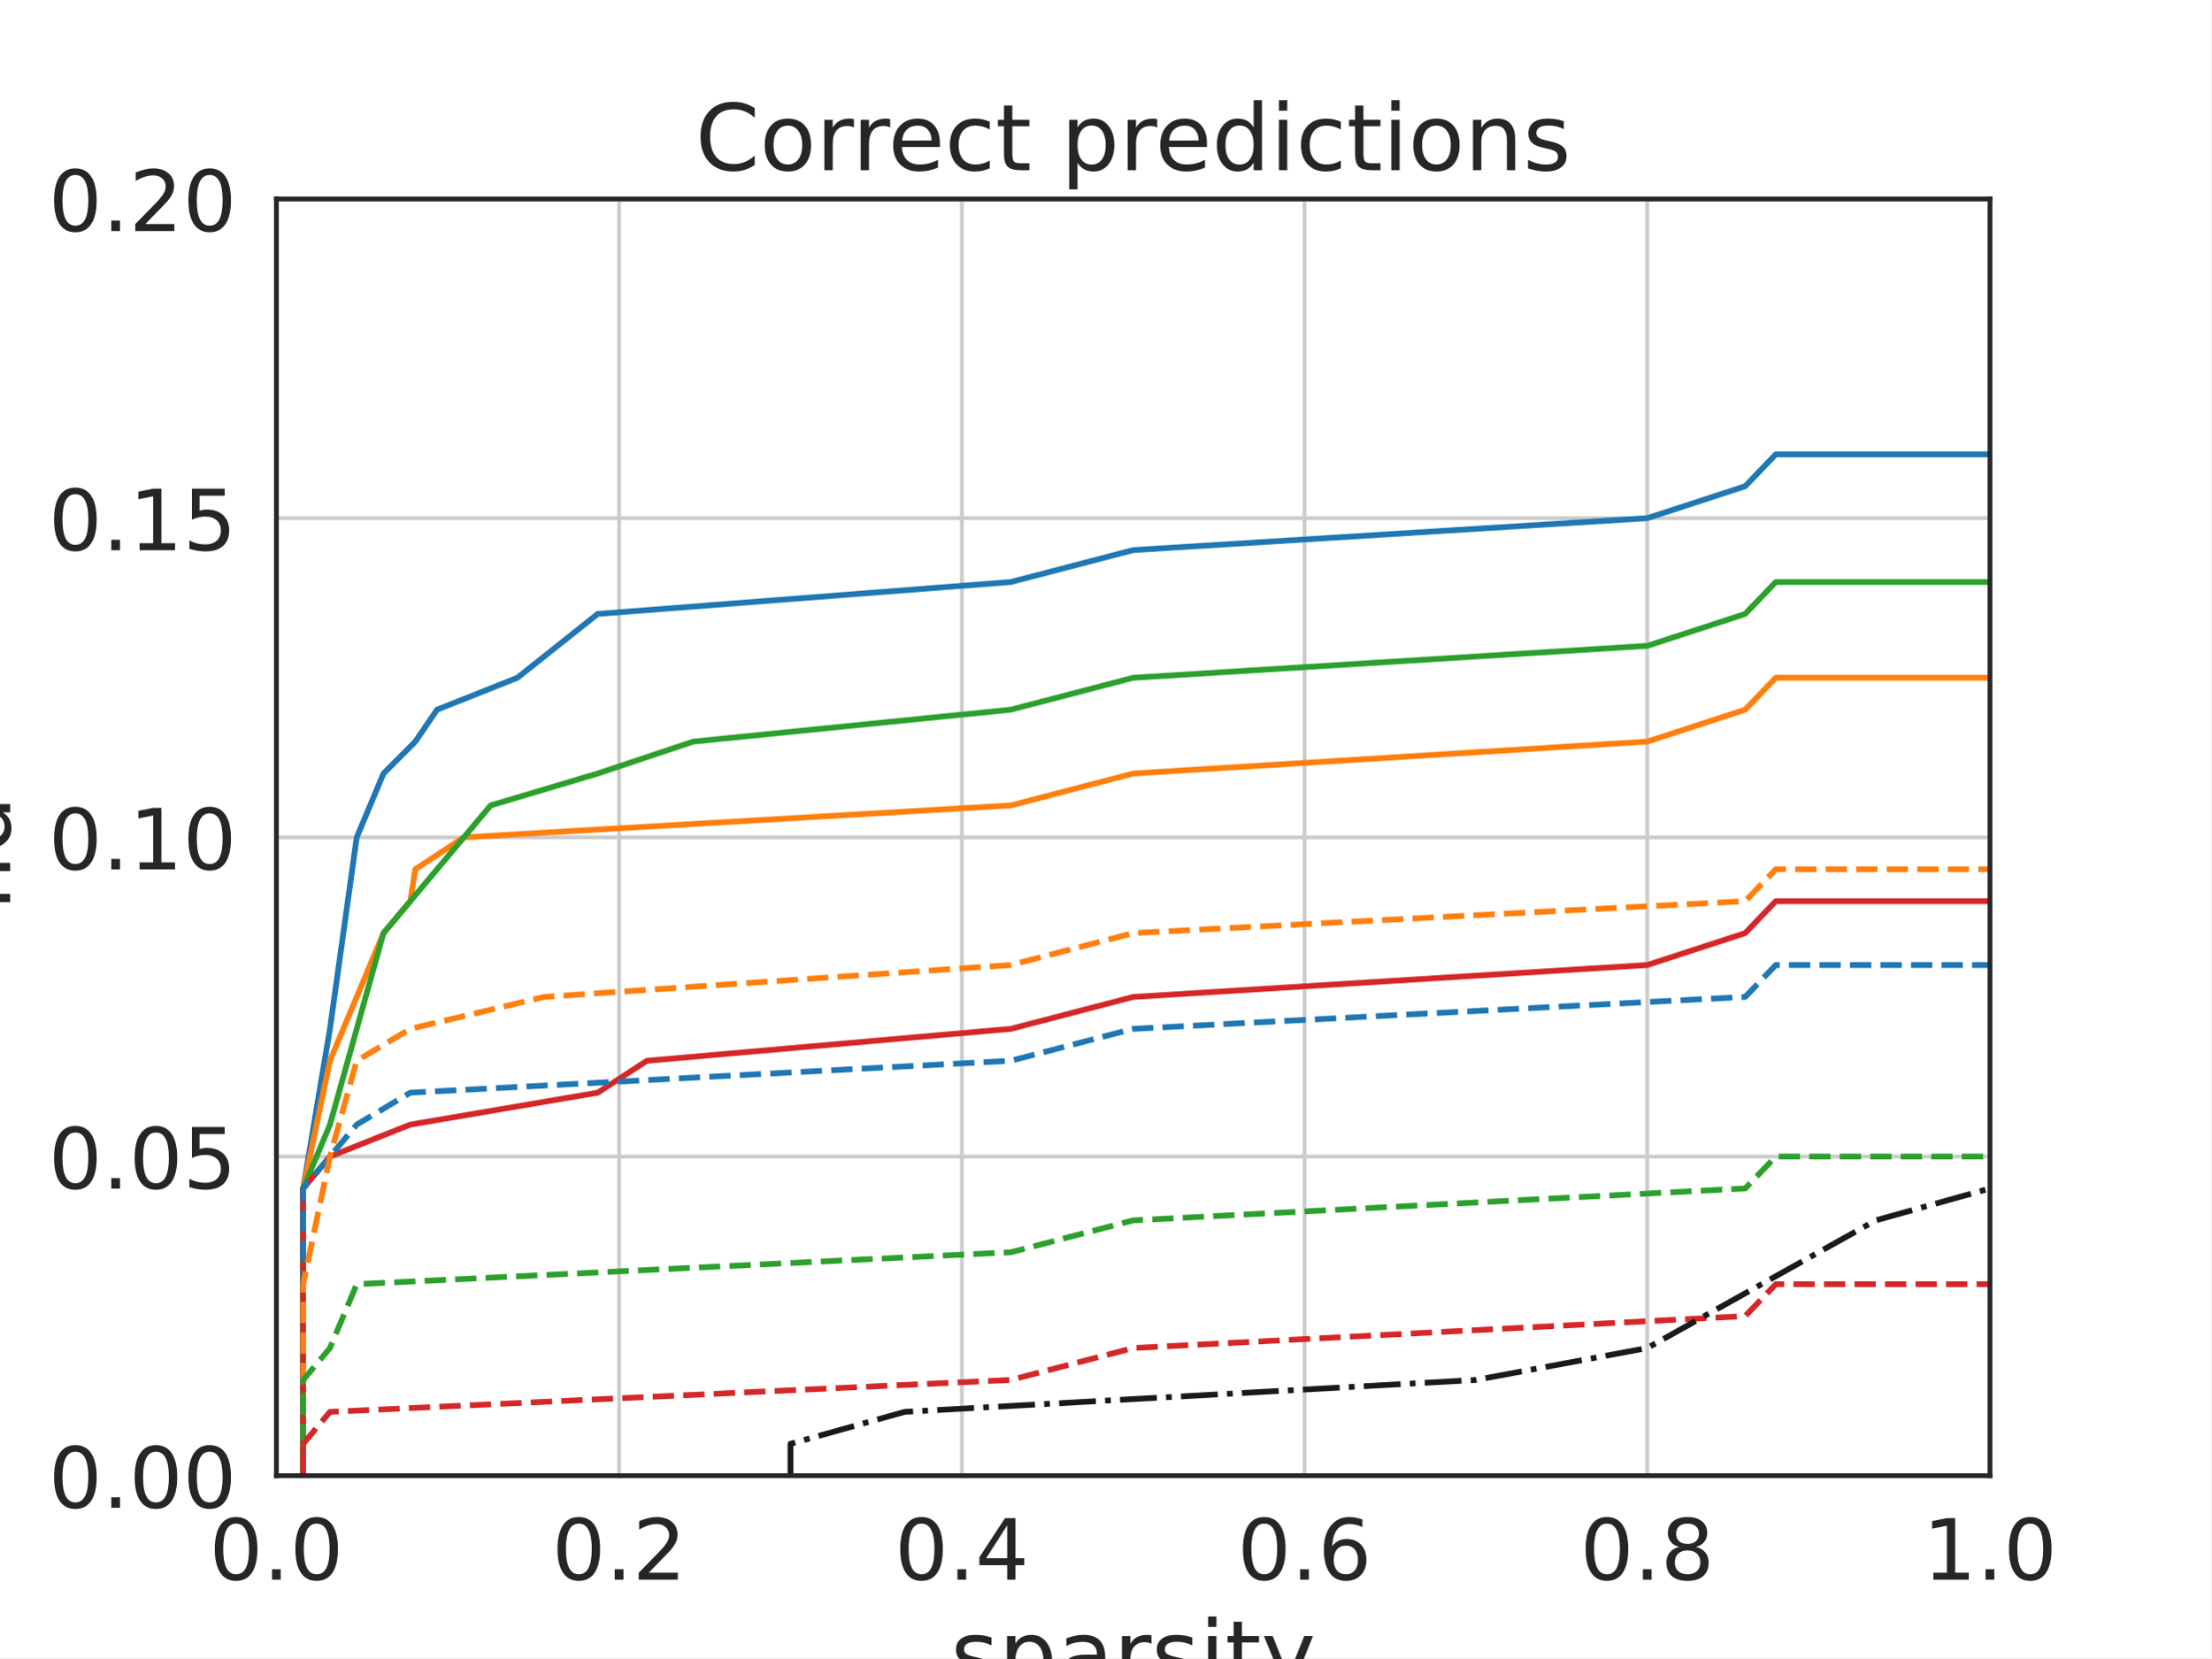
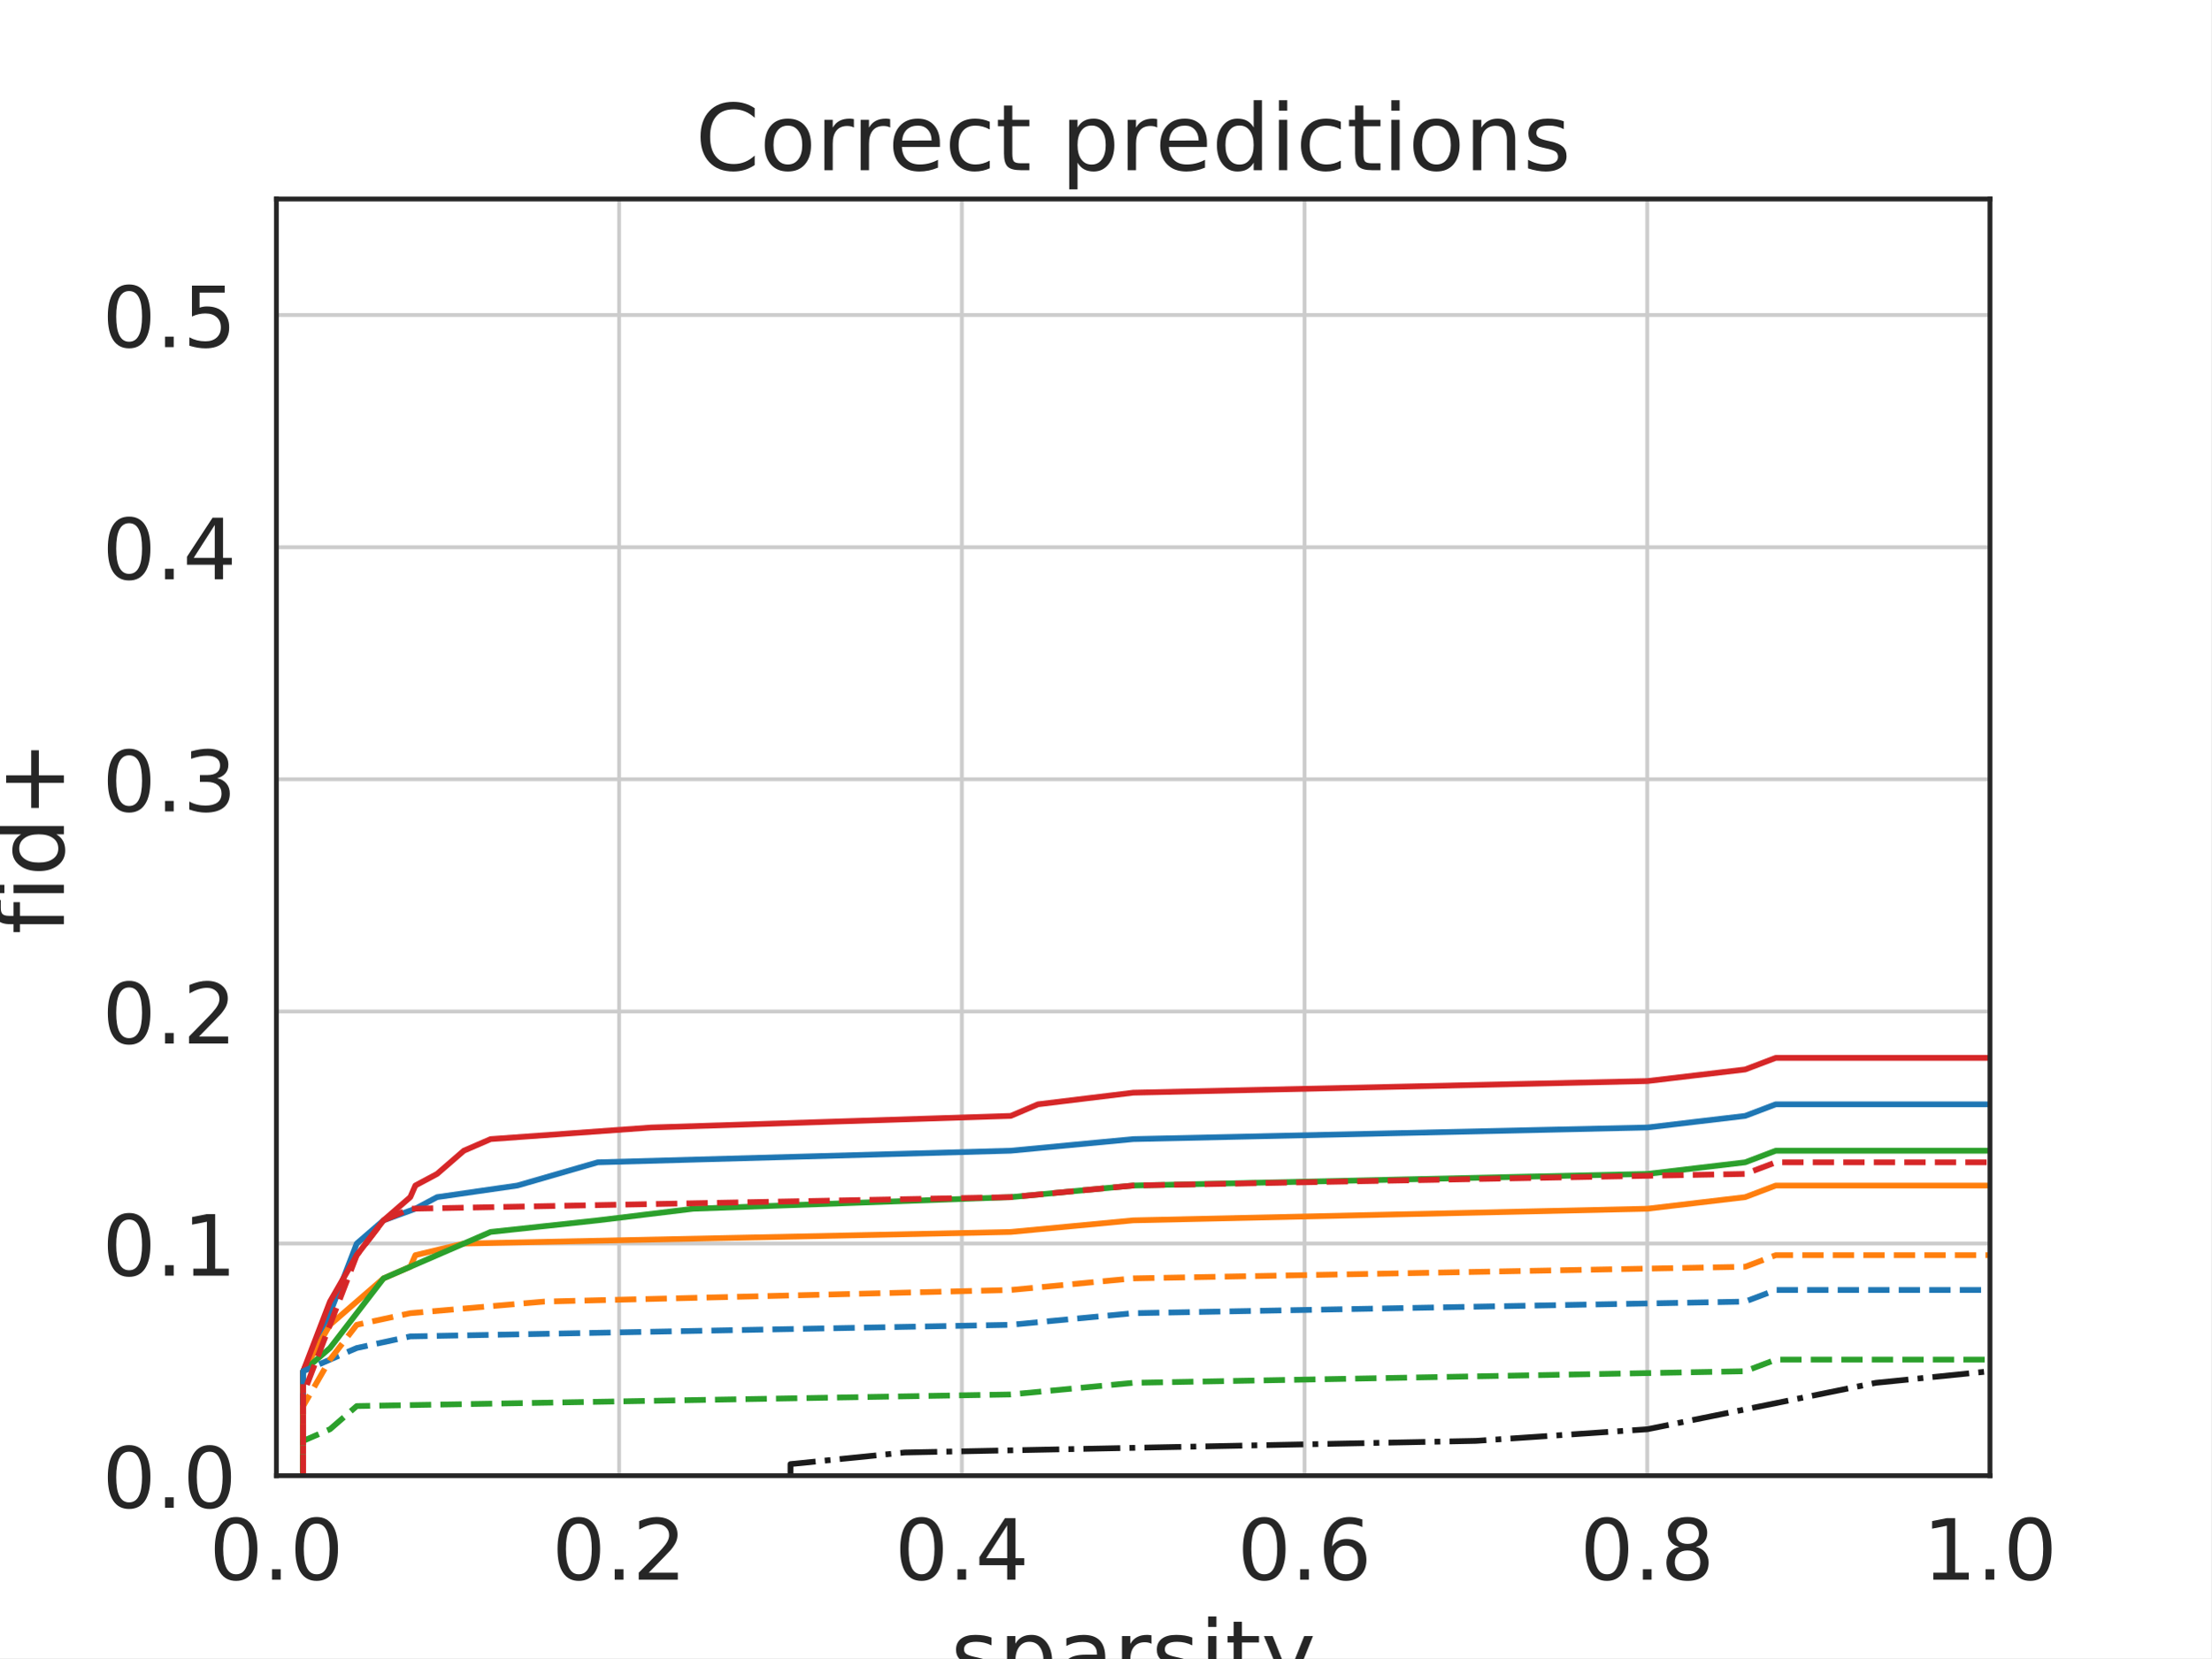
<svg xmlns="http://www.w3.org/2000/svg" xmlns:xlink="http://www.w3.org/1999/xlink" width="460.8pt" height="345.6pt" viewBox="0 0 460.8 345.6" version="1.1">
  <defs>
    <style type="text/css">*{stroke-linejoin: round; stroke-linecap: butt}</style>
  </defs>
  <g id="figure_1">
    <g id="patch_1">
      <path d="M 0 345.6  L 460.8 345.6  L 460.8 0  L 0 0  z " style="fill: #ffffff" />
    </g>
    <g id="axes_1">
      <g id="patch_2">
        <path d="M 57.6 307.584  L 414.72 307.584  L 414.72 41.472  L 57.6 41.472  z " style="fill: #ffffff" />
      </g>
      <g id="matplotlib.axis_1">
        <g id="xtick_1">
          <g id="line2d_1">
-             <path d="M 57.6 307.584  L 57.6 41.472  " clip-path="url(#p1370ebfd7e)" style="fill: none; stroke: #cccccc; stroke-width: 0.8; stroke-linecap: round" />
+             <path d="M 57.6 307.584  L 57.6 41.472  " clip-path="url(#p18864222da)" style="fill: none; stroke: #cccccc; stroke-width: 0.8; stroke-linecap: round" />
          </g>
          <g id="text_1">
            <g style="fill: #262626" transform="translate(43.60525 329.2572)scale(0.176 -0.176)">
              <defs>
                <path id="DejaVuSans-30" d="M 2034 4250  Q 1547 4250 1301 3770  Q 1056 3291 1056 2328  Q 1056 1369 1301 889  Q 1547 409 2034 409  Q 2525 409 2770 889  Q 3016 1369 3016 2328  Q 3016 3291 2770 3770  Q 2525 4250 2034 4250  z M 2034 4750  Q 2819 4750 3233 4129  Q 3647 3509 3647 2328  Q 3647 1150 3233 529  Q 2819 -91 2034 -91  Q 1250 -91 836 529  Q 422 1150 422 2328  Q 422 3509 836 4129  Q 1250 4750 2034 4750  z " transform="scale(0.015625)" />
                <path id="DejaVuSans-2e" d="M 684 794  L 1344 794  L 1344 0  L 684 0  L 684 794  z " transform="scale(0.015625)" />
              </defs>
              <use xlink:href="#DejaVuSans-30" />
              <use xlink:href="#DejaVuSans-2e" x="63.623" />
              <use xlink:href="#DejaVuSans-30" x="95.41" />
            </g>
          </g>
        </g>
        <g id="xtick_2">
          <g id="line2d_2">
-             <path d="M 129.024 307.584  L 129.024 41.472  " clip-path="url(#p1370ebfd7e)" style="fill: none; stroke: #cccccc; stroke-width: 0.8; stroke-linecap: round" />
+             <path d="M 129.024 307.584  L 129.024 41.472  " clip-path="url(#p18864222da)" style="fill: none; stroke: #cccccc; stroke-width: 0.8; stroke-linecap: round" />
          </g>
          <g id="text_2">
            <g style="fill: #262626" transform="translate(115.0293 329.2572)scale(0.176 -0.176)">
              <defs>
                <path id="DejaVuSans-32" d="M 1228 531  L 3431 531  L 3431 0  L 469 0  L 469 531  Q 828 903 1448 1529  Q 2069 2156 2228 2338  Q 2531 2678 2651 2914  Q 2772 3150 2772 3378  Q 2772 3750 2511 3984  Q 2250 4219 1831 4219  Q 1534 4219 1204 4116  Q 875 4013 500 3803  L 500 4441  Q 881 4594 1212 4672  Q 1544 4750 1819 4750  Q 2544 4750 2975 4387  Q 3406 4025 3406 3419  Q 3406 3131 3298 2873  Q 3191 2616 2906 2266  Q 2828 2175 2409 1742  Q 1991 1309 1228 531  z " transform="scale(0.015625)" />
              </defs>
              <use xlink:href="#DejaVuSans-30" />
              <use xlink:href="#DejaVuSans-2e" x="63.623" />
              <use xlink:href="#DejaVuSans-32" x="95.41" />
            </g>
          </g>
        </g>
        <g id="xtick_3">
          <g id="line2d_3">
-             <path d="M 200.448 307.584  L 200.448 41.472  " clip-path="url(#p1370ebfd7e)" style="fill: none; stroke: #cccccc; stroke-width: 0.8; stroke-linecap: round" />
+             <path d="M 200.448 307.584  L 200.448 41.472  " clip-path="url(#p18864222da)" style="fill: none; stroke: #cccccc; stroke-width: 0.8; stroke-linecap: round" />
          </g>
          <g id="text_3">
            <g style="fill: #262626" transform="translate(186.4532 329.2572)scale(0.176 -0.176)">
              <defs>
                <path id="DejaVuSans-34" d="M 2419 4116  L 825 1625  L 2419 1625  L 2419 4116  z M 2253 4666  L 3047 4666  L 3047 1625  L 3713 1625  L 3713 1100  L 3047 1100  L 3047 0  L 2419 0  L 2419 1100  L 313 1100  L 313 1709  L 2253 4666  z " transform="scale(0.015625)" />
              </defs>
              <use xlink:href="#DejaVuSans-30" />
              <use xlink:href="#DejaVuSans-2e" x="63.623" />
              <use xlink:href="#DejaVuSans-34" x="95.41" />
            </g>
          </g>
        </g>
        <g id="xtick_4">
          <g id="line2d_4">
-             <path d="M 271.872 307.584  L 271.872 41.472  " clip-path="url(#p1370ebfd7e)" style="fill: none; stroke: #cccccc; stroke-width: 0.8; stroke-linecap: round" />
+             <path d="M 271.872 307.584  L 271.872 41.472  " clip-path="url(#p18864222da)" style="fill: none; stroke: #cccccc; stroke-width: 0.8; stroke-linecap: round" />
          </g>
          <g id="text_4">
            <g style="fill: #262626" transform="translate(257.8773 329.2572)scale(0.176 -0.176)">
              <defs>
                <path id="DejaVuSans-36" d="M 2113 2584  Q 1688 2584 1439 2293  Q 1191 2003 1191 1497  Q 1191 994 1439 701  Q 1688 409 2113 409  Q 2538 409 2786 701  Q 3034 994 3034 1497  Q 3034 2003 2786 2293  Q 2538 2584 2113 2584  z M 3366 4563  L 3366 3988  Q 3128 4100 2886 4159  Q 2644 4219 2406 4219  Q 1781 4219 1451 3797  Q 1122 3375 1075 2522  Q 1259 2794 1537 2939  Q 1816 3084 2150 3084  Q 2853 3084 3261 2657  Q 3669 2231 3669 1497  Q 3669 778 3244 343  Q 2819 -91 2113 -91  Q 1303 -91 875 529  Q 447 1150 447 2328  Q 447 3434 972 4092  Q 1497 4750 2381 4750  Q 2619 4750 2861 4703  Q 3103 4656 3366 4563  z " transform="scale(0.015625)" />
              </defs>
              <use xlink:href="#DejaVuSans-30" />
              <use xlink:href="#DejaVuSans-2e" x="63.623" />
              <use xlink:href="#DejaVuSans-36" x="95.41" />
            </g>
          </g>
        </g>
        <g id="xtick_5">
          <g id="line2d_5">
-             <path d="M 343.296 307.584  L 343.296 41.472  " clip-path="url(#p1370ebfd7e)" style="fill: none; stroke: #cccccc; stroke-width: 0.8; stroke-linecap: round" />
+             <path d="M 343.296 307.584  L 343.296 41.472  " clip-path="url(#p18864222da)" style="fill: none; stroke: #cccccc; stroke-width: 0.8; stroke-linecap: round" />
          </g>
          <g id="text_5">
            <g style="fill: #262626" transform="translate(329.3012 329.2572)scale(0.176 -0.176)">
              <defs>
                <path id="DejaVuSans-38" d="M 2034 2216  Q 1584 2216 1326 1975  Q 1069 1734 1069 1313  Q 1069 891 1326 650  Q 1584 409 2034 409  Q 2484 409 2743 651  Q 3003 894 3003 1313  Q 3003 1734 2745 1975  Q 2488 2216 2034 2216  z M 1403 2484  Q 997 2584 770 2862  Q 544 3141 544 3541  Q 544 4100 942 4425  Q 1341 4750 2034 4750  Q 2731 4750 3128 4425  Q 3525 4100 3525 3541  Q 3525 3141 3298 2862  Q 3072 2584 2669 2484  Q 3125 2378 3379 2068  Q 3634 1759 3634 1313  Q 3634 634 3220 271  Q 2806 -91 2034 -91  Q 1263 -91 848 271  Q 434 634 434 1313  Q 434 1759 690 2068  Q 947 2378 1403 2484  z M 1172 3481  Q 1172 3119 1398 2916  Q 1625 2713 2034 2713  Q 2441 2713 2670 2916  Q 2900 3119 2900 3481  Q 2900 3844 2670 4047  Q 2441 4250 2034 4250  Q 1625 4250 1398 4047  Q 1172 3844 1172 3481  z " transform="scale(0.015625)" />
              </defs>
              <use xlink:href="#DejaVuSans-30" />
              <use xlink:href="#DejaVuSans-2e" x="63.623" />
              <use xlink:href="#DejaVuSans-38" x="95.41" />
            </g>
          </g>
        </g>
        <g id="xtick_6">
          <g id="line2d_6">
-             <path d="M 414.72 307.584  L 414.72 41.472  " clip-path="url(#p1370ebfd7e)" style="fill: none; stroke: #cccccc; stroke-width: 0.8; stroke-linecap: round" />
+             <path d="M 414.72 307.584  L 414.72 41.472  " clip-path="url(#p18864222da)" style="fill: none; stroke: #cccccc; stroke-width: 0.8; stroke-linecap: round" />
          </g>
          <g id="text_6">
            <g style="fill: #262626" transform="translate(400.7253 329.2572)scale(0.176 -0.176)">
              <defs>
                <path id="DejaVuSans-31" d="M 794 531  L 1825 531  L 1825 4091  L 703 3866  L 703 4441  L 1819 4666  L 2450 4666  L 2450 531  L 3481 531  L 3481 0  L 794 0  L 794 531  z " transform="scale(0.015625)" />
              </defs>
              <use xlink:href="#DejaVuSans-31" />
              <use xlink:href="#DejaVuSans-2e" x="63.623" />
              <use xlink:href="#DejaVuSans-30" x="95.41" />
            </g>
          </g>
        </g>
        <g id="text_7">
          <g style="fill: #262626" transform="translate(198.1215 351.5065)scale(0.192 -0.192)">
            <defs>
              <path id="DejaVuSans-73" d="M 2834 3397  L 2834 2853  Q 2591 2978 2328 3040  Q 2066 3103 1784 3103  Q 1356 3103 1142 2972  Q 928 2841 928 2578  Q 928 2378 1081 2264  Q 1234 2150 1697 2047  L 1894 2003  Q 2506 1872 2764 1633  Q 3022 1394 3022 966  Q 3022 478 2636 193  Q 2250 -91 1575 -91  Q 1294 -91 989 -36  Q 684 19 347 128  L 347 722  Q 666 556 975 473  Q 1284 391 1588 391  Q 1994 391 2212 530  Q 2431 669 2431 922  Q 2431 1156 2273 1281  Q 2116 1406 1581 1522  L 1381 1569  Q 847 1681 609 1914  Q 372 2147 372 2553  Q 372 3047 722 3315  Q 1072 3584 1716 3584  Q 2034 3584 2315 3537  Q 2597 3491 2834 3397  z " transform="scale(0.015625)" />
              <path id="DejaVuSans-70" d="M 1159 525  L 1159 -1331  L 581 -1331  L 581 3500  L 1159 3500  L 1159 2969  Q 1341 3281 1617 3432  Q 1894 3584 2278 3584  Q 2916 3584 3314 3078  Q 3713 2572 3713 1747  Q 3713 922 3314 415  Q 2916 -91 2278 -91  Q 1894 -91 1617 61  Q 1341 213 1159 525  z M 3116 1747  Q 3116 2381 2855 2742  Q 2594 3103 2138 3103  Q 1681 3103 1420 2742  Q 1159 2381 1159 1747  Q 1159 1113 1420 752  Q 1681 391 2138 391  Q 2594 391 2855 752  Q 3116 1113 3116 1747  z " transform="scale(0.015625)" />
              <path id="DejaVuSans-61" d="M 2194 1759  Q 1497 1759 1228 1600  Q 959 1441 959 1056  Q 959 750 1161 570  Q 1363 391 1709 391  Q 2188 391 2477 730  Q 2766 1069 2766 1631  L 2766 1759  L 2194 1759  z M 3341 1997  L 3341 0  L 2766 0  L 2766 531  Q 2569 213 2275 61  Q 1981 -91 1556 -91  Q 1019 -91 701 211  Q 384 513 384 1019  Q 384 1609 779 1909  Q 1175 2209 1959 2209  L 2766 2209  L 2766 2266  Q 2766 2663 2505 2880  Q 2244 3097 1772 3097  Q 1472 3097 1187 3025  Q 903 2953 641 2809  L 641 3341  Q 956 3463 1253 3523  Q 1550 3584 1831 3584  Q 2591 3584 2966 3190  Q 3341 2797 3341 1997  z " transform="scale(0.015625)" />
              <path id="DejaVuSans-72" d="M 2631 2963  Q 2534 3019 2420 3045  Q 2306 3072 2169 3072  Q 1681 3072 1420 2755  Q 1159 2438 1159 1844  L 1159 0  L 581 0  L 581 3500  L 1159 3500  L 1159 2956  Q 1341 3275 1631 3429  Q 1922 3584 2338 3584  Q 2397 3584 2469 3576  Q 2541 3569 2628 3553  L 2631 2963  z " transform="scale(0.015625)" />
              <path id="DejaVuSans-69" d="M 603 3500  L 1178 3500  L 1178 0  L 603 0  L 603 3500  z M 603 4863  L 1178 4863  L 1178 4134  L 603 4134  L 603 4863  z " transform="scale(0.015625)" />
              <path id="DejaVuSans-74" d="M 1172 4494  L 1172 3500  L 2356 3500  L 2356 3053  L 1172 3053  L 1172 1153  Q 1172 725 1289 603  Q 1406 481 1766 481  L 2356 481  L 2356 0  L 1766 0  Q 1100 0 847 248  Q 594 497 594 1153  L 594 3053  L 172 3053  L 172 3500  L 594 3500  L 594 4494  L 1172 4494  z " transform="scale(0.015625)" />
              <path id="DejaVuSans-79" d="M 2059 -325  Q 1816 -950 1584 -1140  Q 1353 -1331 966 -1331  L 506 -1331  L 506 -850  L 844 -850  Q 1081 -850 1212 -737  Q 1344 -625 1503 -206  L 1606 56  L 191 3500  L 800 3500  L 1894 763  L 2988 3500  L 3597 3500  L 2059 -325  z " transform="scale(0.015625)" />
            </defs>
            <use xlink:href="#DejaVuSans-73" />
            <use xlink:href="#DejaVuSans-70" x="52.1" />
            <use xlink:href="#DejaVuSans-61" x="115.576" />
            <use xlink:href="#DejaVuSans-72" x="176.855" />
            <use xlink:href="#DejaVuSans-73" x="217.969" />
            <use xlink:href="#DejaVuSans-69" x="270.068" />
            <use xlink:href="#DejaVuSans-74" x="297.852" />
            <use xlink:href="#DejaVuSans-79" x="337.061" />
          </g>
        </g>
      </g>
      <g id="matplotlib.axis_2">
        <g id="ytick_1">
          <g id="line2d_7">
-             <path d="M 57.6 307.584  L 414.72 307.584  " clip-path="url(#p1370ebfd7e)" style="fill: none; stroke: #cccccc; stroke-width: 0.8; stroke-linecap: round" />
+             <path d="M 57.6 307.584  L 414.72 307.584  " clip-path="url(#p18864222da)" style="fill: none; stroke: #cccccc; stroke-width: 0.8; stroke-linecap: round" />
          </g>
          <g id="text_8">
-             <g style="fill: #262626" transform="translate(10.1125 314.2706)scale(0.176 -0.176)">
+             <g style="fill: #262626" transform="translate(21.3105 314.2706)scale(0.176 -0.176)">
              <use xlink:href="#DejaVuSans-30" />
              <use xlink:href="#DejaVuSans-2e" x="63.623" />
              <use xlink:href="#DejaVuSans-30" x="95.41" />
-               <use xlink:href="#DejaVuSans-30" x="159.033" />
            </g>
          </g>
        </g>
        <g id="ytick_2">
          <g id="line2d_8">
-             <path d="M 57.6 241.056  L 414.72 241.056  " clip-path="url(#p1370ebfd7e)" style="fill: none; stroke: #cccccc; stroke-width: 0.8; stroke-linecap: round" />
+             <path d="M 57.6 259.2  L 414.72 259.2  " clip-path="url(#p18864222da)" style="fill: none; stroke: #cccccc; stroke-width: 0.8; stroke-linecap: round" />
          </g>
          <g id="text_9">
-             <g style="fill: #262626" transform="translate(10.1125 247.7426)scale(0.176 -0.176)">
-               <defs>
-                 <path id="DejaVuSans-35" d="M 691 4666  L 3169 4666  L 3169 4134  L 1269 4134  L 1269 2991  Q 1406 3038 1543 3061  Q 1681 3084 1819 3084  Q 2600 3084 3056 2656  Q 3513 2228 3513 1497  Q 3513 744 3044 326  Q 2575 -91 1722 -91  Q 1428 -91 1123 -41  Q 819 9 494 109  L 494 744  Q 775 591 1075 516  Q 1375 441 1709 441  Q 2250 441 2565 725  Q 2881 1009 2881 1497  Q 2881 1984 2565 2268  Q 2250 2553 1709 2553  Q 1456 2553 1204 2497  Q 953 2441 691 2322  L 691 4666  z " transform="scale(0.015625)" />
-               </defs>
-               <use xlink:href="#DejaVuSans-30" />
-               <use xlink:href="#DejaVuSans-2e" x="63.623" />
-               <use xlink:href="#DejaVuSans-30" x="95.41" />
-               <use xlink:href="#DejaVuSans-35" x="159.033" />
+             <g style="fill: #262626" transform="translate(21.3105 265.8866)scale(0.176 -0.176)">
+               <use xlink:href="#DejaVuSans-30" />
+               <use xlink:href="#DejaVuSans-2e" x="63.623" />
+               <use xlink:href="#DejaVuSans-31" x="95.41" />
            </g>
          </g>
        </g>
        <g id="ytick_3">
          <g id="line2d_9">
-             <path d="M 57.6 174.528  L 414.72 174.528  " clip-path="url(#p1370ebfd7e)" style="fill: none; stroke: #cccccc; stroke-width: 0.8; stroke-linecap: round" />
+             <path d="M 57.6 210.816  L 414.72 210.816  " clip-path="url(#p18864222da)" style="fill: none; stroke: #cccccc; stroke-width: 0.8; stroke-linecap: round" />
          </g>
          <g id="text_10">
-             <g style="fill: #262626" transform="translate(10.1125 181.2146)scale(0.176 -0.176)">
-               <use xlink:href="#DejaVuSans-30" />
-               <use xlink:href="#DejaVuSans-2e" x="63.623" />
-               <use xlink:href="#DejaVuSans-31" x="95.41" />
-               <use xlink:href="#DejaVuSans-30" x="159.033" />
+             <g style="fill: #262626" transform="translate(21.3105 217.5026)scale(0.176 -0.176)">
+               <use xlink:href="#DejaVuSans-30" />
+               <use xlink:href="#DejaVuSans-2e" x="63.623" />
+               <use xlink:href="#DejaVuSans-32" x="95.41" />
            </g>
          </g>
        </g>
        <g id="ytick_4">
          <g id="line2d_10">
-             <path d="M 57.6 108  L 414.72 108  " clip-path="url(#p1370ebfd7e)" style="fill: none; stroke: #cccccc; stroke-width: 0.8; stroke-linecap: round" />
+             <path d="M 57.6 162.432  L 414.72 162.432  " clip-path="url(#p18864222da)" style="fill: none; stroke: #cccccc; stroke-width: 0.8; stroke-linecap: round" />
          </g>
          <g id="text_11">
-             <g style="fill: #262626" transform="translate(10.1125 114.6866)scale(0.176 -0.176)">
-               <use xlink:href="#DejaVuSans-30" />
-               <use xlink:href="#DejaVuSans-2e" x="63.623" />
-               <use xlink:href="#DejaVuSans-31" x="95.41" />
-               <use xlink:href="#DejaVuSans-35" x="159.033" />
+             <g style="fill: #262626" transform="translate(21.3105 169.1186)scale(0.176 -0.176)">
+               <defs>
+                 <path id="DejaVuSans-33" d="M 2597 2516  Q 3050 2419 3304 2112  Q 3559 1806 3559 1356  Q 3559 666 3084 287  Q 2609 -91 1734 -91  Q 1441 -91 1130 -33  Q 819 25 488 141  L 488 750  Q 750 597 1062 519  Q 1375 441 1716 441  Q 2309 441 2620 675  Q 2931 909 2931 1356  Q 2931 1769 2642 2001  Q 2353 2234 1838 2234  L 1294 2234  L 1294 2753  L 1863 2753  Q 2328 2753 2575 2939  Q 2822 3125 2822 3475  Q 2822 3834 2567 4026  Q 2313 4219 1838 4219  Q 1578 4219 1281 4162  Q 984 4106 628 3988  L 628 4550  Q 988 4650 1302 4700  Q 1616 4750 1894 4750  Q 2613 4750 3031 4423  Q 3450 4097 3450 3541  Q 3450 3153 3228 2886  Q 3006 2619 2597 2516  z " transform="scale(0.015625)" />
+               </defs>
+               <use xlink:href="#DejaVuSans-30" />
+               <use xlink:href="#DejaVuSans-2e" x="63.623" />
+               <use xlink:href="#DejaVuSans-33" x="95.41" />
            </g>
          </g>
        </g>
        <g id="ytick_5">
          <g id="line2d_11">
-             <path d="M 57.6 41.472  L 414.72 41.472  " clip-path="url(#p1370ebfd7e)" style="fill: none; stroke: #cccccc; stroke-width: 0.8; stroke-linecap: round" />
+             <path d="M 57.6 114.048  L 414.72 114.048  " clip-path="url(#p18864222da)" style="fill: none; stroke: #cccccc; stroke-width: 0.8; stroke-linecap: round" />
          </g>
          <g id="text_12">
-             <g style="fill: #262626" transform="translate(10.1125 48.15863)scale(0.176 -0.176)">
-               <use xlink:href="#DejaVuSans-30" />
-               <use xlink:href="#DejaVuSans-2e" x="63.623" />
-               <use xlink:href="#DejaVuSans-32" x="95.41" />
-               <use xlink:href="#DejaVuSans-30" x="159.033" />
-             </g>
-           </g>
-         </g>
-         <g id="text_13">
-           <g style="fill: #262626" transform="translate(2.1195 190.1325)rotate(-90)scale(0.192 -0.192)">
+             <g style="fill: #262626" transform="translate(21.3105 120.7346)scale(0.176 -0.176)">
+               <use xlink:href="#DejaVuSans-30" />
+               <use xlink:href="#DejaVuSans-2e" x="63.623" />
+               <use xlink:href="#DejaVuSans-34" x="95.41" />
+             </g>
+           </g>
+         </g>
+         <g id="ytick_6">
+           <g id="line2d_12">
+             <path d="M 57.6 65.664  L 414.72 65.664  " clip-path="url(#p18864222da)" style="fill: none; stroke: #cccccc; stroke-width: 0.8; stroke-linecap: round" />
+           </g>
+           <g id="text_13">
+             <g style="fill: #262626" transform="translate(21.3105 72.35062)scale(0.176 -0.176)">
+               <defs>
+                 <path id="DejaVuSans-35" d="M 691 4666  L 3169 4666  L 3169 4134  L 1269 4134  L 1269 2991  Q 1406 3038 1543 3061  Q 1681 3084 1819 3084  Q 2600 3084 3056 2656  Q 3513 2228 3513 1497  Q 3513 744 3044 326  Q 2575 -91 1722 -91  Q 1428 -91 1123 -41  Q 819 9 494 109  L 494 744  Q 775 591 1075 516  Q 1375 441 1709 441  Q 2250 441 2565 725  Q 2881 1009 2881 1497  Q 2881 1984 2565 2268  Q 2250 2553 1709 2553  Q 1456 2553 1204 2497  Q 953 2441 691 2322  L 691 4666  z " transform="scale(0.015625)" />
+               </defs>
+               <use xlink:href="#DejaVuSans-30" />
+               <use xlink:href="#DejaVuSans-2e" x="63.623" />
+               <use xlink:href="#DejaVuSans-35" x="95.41" />
+             </g>
+           </g>
+         </g>
+         <g id="text_14">
+           <g style="fill: #262626" transform="translate(13.3175 194.7135)rotate(-90)scale(0.192 -0.192)">
            <defs>
              <path id="DejaVuSans-66" d="M 2375 4863  L 2375 4384  L 1825 4384  Q 1516 4384 1395 4259  Q 1275 4134 1275 3809  L 1275 3500  L 2222 3500  L 2222 3053  L 1275 3053  L 1275 0  L 697 0  L 697 3053  L 147 3053  L 147 3500  L 697 3500  L 697 3744  Q 697 4328 969 4595  Q 1241 4863 1831 4863  L 2375 4863  z " transform="scale(0.015625)" />
              <path id="DejaVuSans-64" d="M 2906 2969  L 2906 4863  L 3481 4863  L 3481 0  L 2906 0  L 2906 525  Q 2725 213 2448 61  Q 2172 -91 1784 -91  Q 1150 -91 751 415  Q 353 922 353 1747  Q 353 2572 751 3078  Q 1150 3584 1784 3584  Q 2172 3584 2448 3432  Q 2725 3281 2906 2969  z M 947 1747  Q 947 1113 1208 752  Q 1469 391 1925 391  Q 2381 391 2643 752  Q 2906 1113 2906 1747  Q 2906 2381 2643 2742  Q 2381 3103 1925 3103  Q 1469 3103 1208 2742  Q 947 2381 947 1747  z " transform="scale(0.015625)" />
-               <path id="DejaVuSans-2d" d="M 313 2009  L 1997 2009  L 1997 1497  L 313 1497  L 313 2009  z " transform="scale(0.015625)" />
+               <path id="DejaVuSans-2b" d="M 2944 4013  L 2944 2272  L 4684 2272  L 4684 1741  L 2944 1741  L 2944 0  L 2419 0  L 2419 1741  L 678 1741  L 678 2272  L 2419 2272  L 2419 4013  L 2944 4013  z " transform="scale(0.015625)" />
            </defs>
            <use xlink:href="#DejaVuSans-66" />
            <use xlink:href="#DejaVuSans-69" x="35.205" />
            <use xlink:href="#DejaVuSans-64" x="62.988" />
-             <use xlink:href="#DejaVuSans-2d" x="126.465" />
-           </g>
-         </g>
-       </g>
-       <g id="line2d_12">
-         <path d="M 63.176 307.584  L 63.18 247.709  L 68.76 214.445  L 74.34 174.528  L 79.92 161.222  L 86.556 154.57  L 91.08 147.917  L 107.82 141.264  L 124.56 127.958  L 210.651 121.306  L 236.16 114.653  L 343.296 108  L 363.703 101.347  L 370.08 94.694  L 414.72 94.694  " clip-path="url(#p1370ebfd7e)" style="fill: none; stroke: #1f77b4; stroke-width: 1.2; stroke-linecap: round" />
+             <use xlink:href="#DejaVuSans-2b" x="126.465" />
+           </g>
+         </g>
      </g>
      <g id="line2d_13">
-         <path d="M 63.176 307.584  L 63.18 247.709  L 68.76 221.098  L 74.34 207.792  L 79.92 194.486  L 85.5 187.834  L 86.556 181.181  L 96.66 174.528  L 210.651 167.875  L 236.16 161.222  L 343.296 154.57  L 363.703 147.917  L 370.08 141.264  L 414.72 141.264  " clip-path="url(#p1370ebfd7e)" style="fill: none; stroke: #ff7f0e; stroke-width: 1.2; stroke-linecap: round" />
+         <path d="M 63.176 307.584  L 63.18 285.811  L 68.76 273.715  L 74.34 259.2  L 79.92 254.362  L 86.556 251.942  L 91.08 249.523  L 107.82 247.104  L 124.56 242.266  L 210.651 239.846  L 236.16 237.427  L 343.296 235.008  L 363.703 232.589  L 370.08 230.17  L 414.72 230.17  " clip-path="url(#p18864222da)" style="fill: none; stroke: #1f77b4; stroke-width: 1.2; stroke-linecap: round" />
      </g>
      <g id="line2d_14">
-         <path d="M 63.176 307.584  L 63.18 247.709  L 68.76 234.403  L 74.34 214.445  L 79.92 194.486  L 91.08 181.181  L 96.66 174.528  L 102.24 167.875  L 124.56 161.222  L 144.467 154.57  L 210.651 147.917  L 236.16 141.264  L 343.296 134.611  L 363.703 127.958  L 370.08 121.306  L 414.72 121.306  " clip-path="url(#p1370ebfd7e)" style="fill: none; stroke: #2ca02c; stroke-width: 1.2; stroke-linecap: round" />
+         <path d="M 63.176 307.584  L 63.18 285.811  L 68.76 276.134  L 74.34 271.296  L 79.92 266.458  L 85.5 264.038  L 86.556 261.619  L 96.66 259.2  L 210.651 256.781  L 236.16 254.362  L 343.296 251.942  L 363.703 249.523  L 370.08 247.104  L 414.72 247.104  " clip-path="url(#p18864222da)" style="fill: none; stroke: #ff7f0e; stroke-width: 1.2; stroke-linecap: round" />
      </g>
      <g id="line2d_15">
-         <path d="M 63.176 307.584  L 63.18 247.709  L 68.76 241.056  L 85.5 234.403  L 124.56 227.75  L 134.815 221.098  L 210.651 214.445  L 236.16 207.792  L 343.296 201.139  L 363.703 194.486  L 370.08 187.834  L 414.72 187.834  " clip-path="url(#p1370ebfd7e)" style="fill: none; stroke: #d62728; stroke-width: 1.2; stroke-linecap: round" />
+         <path d="M 63.176 307.584  L 63.18 285.811  L 68.76 280.973  L 74.34 273.715  L 79.92 266.458  L 91.08 261.619  L 96.66 259.2  L 102.24 256.781  L 124.56 254.362  L 144.467 251.942  L 210.651 249.523  L 236.16 247.104  L 343.296 244.685  L 363.703 242.266  L 370.08 239.846  L 414.72 239.846  " clip-path="url(#p18864222da)" style="fill: none; stroke: #2ca02c; stroke-width: 1.2; stroke-linecap: round" />
      </g>
      <g id="line2d_16">
-         <path d="M 63.176 307.584  L 63.18 247.709  L 74.34 234.403  L 85.5 227.75  L 210.651 221.098  L 236.16 214.445  L 363.703 207.792  L 370.08 201.139  L 414.72 201.139  " clip-path="url(#p1370ebfd7e)" style="fill: none; stroke-dasharray: 4.44,1.92; stroke-dashoffset: 0; stroke: #1f77b4; stroke-width: 1.2" />
+         <path d="M 63.176 307.584  L 63.18 285.811  L 68.76 271.296  L 74.34 261.619  L 79.92 254.362  L 85.5 249.523  L 86.556 247.104  L 91.08 244.685  L 96.66 239.846  L 102.24 237.427  L 135.72 235.008  L 210.651 232.589  L 216.32 230.17  L 236.16 227.75  L 343.296 225.331  L 363.703 222.912  L 370.08 220.493  L 414.72 220.493  " clip-path="url(#p18864222da)" style="fill: none; stroke: #d62728; stroke-width: 1.2; stroke-linecap: round" />
      </g>
      <g id="line2d_17">
-         <path d="M 63.176 307.584  L 63.18 267.667  L 68.76 241.056  L 74.34 221.098  L 85.5 214.445  L 113.4 207.792  L 210.651 201.139  L 236.16 194.486  L 363.703 187.834  L 370.08 181.181  L 414.72 181.181  " clip-path="url(#p1370ebfd7e)" style="fill: none; stroke-dasharray: 4.44,1.92; stroke-dashoffset: 0; stroke: #ff7f0e; stroke-width: 1.2" />
+         <path d="M 63.176 307.584  L 63.18 285.811  L 74.34 280.973  L 85.5 278.554  L 210.651 276.134  L 236.16 273.715  L 363.703 271.296  L 370.08 268.877  L 414.72 268.877  " clip-path="url(#p18864222da)" style="fill: none; stroke-dasharray: 4.44,1.92; stroke-dashoffset: 0; stroke: #1f77b4; stroke-width: 1.2" />
      </g>
      <g id="line2d_18">
-         <path d="M 63.176 307.584  L 63.18 287.626  L 68.76 280.973  L 74.34 267.667  L 210.651 261.014  L 236.16 254.362  L 363.703 247.709  L 370.08 241.056  L 414.72 241.056  " clip-path="url(#p1370ebfd7e)" style="fill: none; stroke-dasharray: 4.44,1.92; stroke-dashoffset: 0; stroke: #2ca02c; stroke-width: 1.2" />
+         <path d="M 63.176 307.584  L 63.18 293.069  L 68.76 283.392  L 74.34 276.134  L 85.5 273.715  L 113.4 271.296  L 210.651 268.877  L 236.16 266.458  L 363.703 264.038  L 370.08 261.619  L 414.72 261.619  " clip-path="url(#p18864222da)" style="fill: none; stroke-dasharray: 4.44,1.92; stroke-dashoffset: 0; stroke: #ff7f0e; stroke-width: 1.2" />
      </g>
      <g id="line2d_19">
-         <path d="M 63.176 307.584  L 63.18 300.931  L 68.76 294.278  L 210.651 287.626  L 236.16 280.973  L 363.703 274.32  L 370.08 267.667  L 414.72 267.667  " clip-path="url(#p1370ebfd7e)" style="fill: none; stroke-dasharray: 4.44,1.92; stroke-dashoffset: 0; stroke: #d62728; stroke-width: 1.2" />
+         <path d="M 63.176 307.584  L 63.18 300.326  L 68.76 297.907  L 74.34 293.069  L 210.651 290.65  L 236.16 288.23  L 363.703 285.811  L 370.08 283.392  L 414.72 283.392  " clip-path="url(#p18864222da)" style="fill: none; stroke-dasharray: 4.44,1.92; stroke-dashoffset: 0; stroke: #2ca02c; stroke-width: 1.2" />
      </g>
      <g id="line2d_20">
-         <path d="M 164.732 307.584  L 164.736 300.931  L 188.544 294.278  L 307.584 287.626  L 343.296 280.973  L 379.008 261.014  L 390.912 254.362  L 414.72 247.709  L 414.72 247.709  " clip-path="url(#p1370ebfd7e)" style="fill: none; stroke-dasharray: 7.68,1.92,1.2,1.92; stroke-dashoffset: 0; stroke: #1a1a1a; stroke-width: 1.2" />
+         <path d="M 63.176 307.584  L 63.18 290.65  L 68.76 276.134  L 74.34 261.619  L 79.92 254.362  L 85.5 251.942  L 210.651 249.523  L 236.16 247.104  L 363.703 244.685  L 370.08 242.266  L 414.72 242.266  " clip-path="url(#p18864222da)" style="fill: none; stroke-dasharray: 4.44,1.92; stroke-dashoffset: 0; stroke: #d62728; stroke-width: 1.2" />
+       </g>
+       <g id="line2d_21">
+         <path d="M 164.732 307.584  L 164.736 305.165  L 188.544 302.746  L 307.584 300.326  L 343.296 297.907  L 379.008 290.65  L 390.912 288.23  L 414.72 285.811  L 414.72 285.811  " clip-path="url(#p18864222da)" style="fill: none; stroke-dasharray: 7.68,1.92,1.2,1.92; stroke-dashoffset: 0; stroke: #1a1a1a; stroke-width: 1.2" />
      </g>
      <g id="patch_3">
        <path d="M 57.6 307.584  L 57.6 41.472  " style="fill: none; stroke: #262626; stroke-linejoin: miter; stroke-linecap: square" />
      </g>
      <g id="patch_4">
        <path d="M 414.72 307.584  L 414.72 41.472  " style="fill: none; stroke: #262626; stroke-linejoin: miter; stroke-linecap: square" />
      </g>
      <g id="patch_5">
        <path d="M 57.6 307.584  L 414.72 307.584  " style="fill: none; stroke: #262626; stroke-linejoin: miter; stroke-linecap: square" />
      </g>
      <g id="patch_6">
        <path d="M 57.6 41.472  L 414.72 41.472  " style="fill: none; stroke: #262626; stroke-linejoin: miter; stroke-linecap: square" />
      </g>
-       <g id="text_14">
+       <g id="text_15">
        <g style="fill: #262626" transform="translate(144.912 35.472)scale(0.192 -0.192)">
          <defs>
            <path id="DejaVuSans-43" d="M 4122 4306  L 4122 3641  Q 3803 3938 3442 4084  Q 3081 4231 2675 4231  Q 1875 4231 1450 3742  Q 1025 3253 1025 2328  Q 1025 1406 1450 917  Q 1875 428 2675 428  Q 3081 428 3442 575  Q 3803 722 4122 1019  L 4122 359  Q 3791 134 3420 21  Q 3050 -91 2638 -91  Q 1578 -91 968 557  Q 359 1206 359 2328  Q 359 3453 968 4101  Q 1578 4750 2638 4750  Q 3056 4750 3426 4639  Q 3797 4528 4122 4306  z " transform="scale(0.015625)" />
            <path id="DejaVuSans-6f" d="M 1959 3097  Q 1497 3097 1228 2736  Q 959 2375 959 1747  Q 959 1119 1226 758  Q 1494 397 1959 397  Q 2419 397 2687 759  Q 2956 1122 2956 1747  Q 2956 2369 2687 2733  Q 2419 3097 1959 3097  z M 1959 3584  Q 2709 3584 3137 3096  Q 3566 2609 3566 1747  Q 3566 888 3137 398  Q 2709 -91 1959 -91  Q 1206 -91 779 398  Q 353 888 353 1747  Q 353 2609 779 3096  Q 1206 3584 1959 3584  z " transform="scale(0.015625)" />
            <path id="DejaVuSans-65" d="M 3597 1894  L 3597 1613  L 953 1613  Q 991 1019 1311 708  Q 1631 397 2203 397  Q 2534 397 2845 478  Q 3156 559 3463 722  L 3463 178  Q 3153 47 2828 -22  Q 2503 -91 2169 -91  Q 1331 -91 842 396  Q 353 884 353 1716  Q 353 2575 817 3079  Q 1281 3584 2069 3584  Q 2775 3584 3186 3129  Q 3597 2675 3597 1894  z M 3022 2063  Q 3016 2534 2758 2815  Q 2500 3097 2075 3097  Q 1594 3097 1305 2825  Q 1016 2553 972 2059  L 3022 2063  z " transform="scale(0.015625)" />
            <path id="DejaVuSans-63" d="M 3122 3366  L 3122 2828  Q 2878 2963 2633 3030  Q 2388 3097 2138 3097  Q 1578 3097 1268 2742  Q 959 2388 959 1747  Q 959 1106 1268 751  Q 1578 397 2138 397  Q 2388 397 2633 464  Q 2878 531 3122 666  L 3122 134  Q 2881 22 2623 -34  Q 2366 -91 2075 -91  Q 1284 -91 818 406  Q 353 903 353 1747  Q 353 2603 823 3093  Q 1294 3584 2113 3584  Q 2378 3584 2631 3529  Q 2884 3475 3122 3366  z " transform="scale(0.015625)" />
            <path id="DejaVuSans-20" transform="scale(0.015625)" />
            <path id="DejaVuSans-6e" d="M 3513 2113  L 3513 0  L 2938 0  L 2938 2094  Q 2938 2591 2744 2837  Q 2550 3084 2163 3084  Q 1697 3084 1428 2787  Q 1159 2491 1159 1978  L 1159 0  L 581 0  L 581 3500  L 1159 3500  L 1159 2956  Q 1366 3272 1645 3428  Q 1925 3584 2291 3584  Q 2894 3584 3203 3211  Q 3513 2838 3513 2113  z " transform="scale(0.015625)" />
          </defs>
          <use xlink:href="#DejaVuSans-43" />
          <use xlink:href="#DejaVuSans-6f" x="69.824" />
          <use xlink:href="#DejaVuSans-72" x="131.006" />
          <use xlink:href="#DejaVuSans-72" x="170.369" />
          <use xlink:href="#DejaVuSans-65" x="209.232" />
          <use xlink:href="#DejaVuSans-63" x="270.756" />
          <use xlink:href="#DejaVuSans-74" x="325.736" />
          <use xlink:href="#DejaVuSans-20" x="364.945" />
          <use xlink:href="#DejaVuSans-70" x="396.732" />
          <use xlink:href="#DejaVuSans-72" x="460.209" />
          <use xlink:href="#DejaVuSans-65" x="499.072" />
          <use xlink:href="#DejaVuSans-64" x="560.596" />
          <use xlink:href="#DejaVuSans-69" x="624.072" />
          <use xlink:href="#DejaVuSans-63" x="651.855" />
          <use xlink:href="#DejaVuSans-74" x="706.836" />
          <use xlink:href="#DejaVuSans-69" x="746.045" />
          <use xlink:href="#DejaVuSans-6f" x="773.828" />
          <use xlink:href="#DejaVuSans-6e" x="835.01" />
          <use xlink:href="#DejaVuSans-73" x="898.389" />
        </g>
      </g>
    </g>
  </g>
  <defs>
-     <clipPath id="p1370ebfd7e">
+     <clipPath id="p18864222da">
      <rect x="57.6" y="41.472" width="357.12" height="266.112" />
    </clipPath>
  </defs>
</svg>
